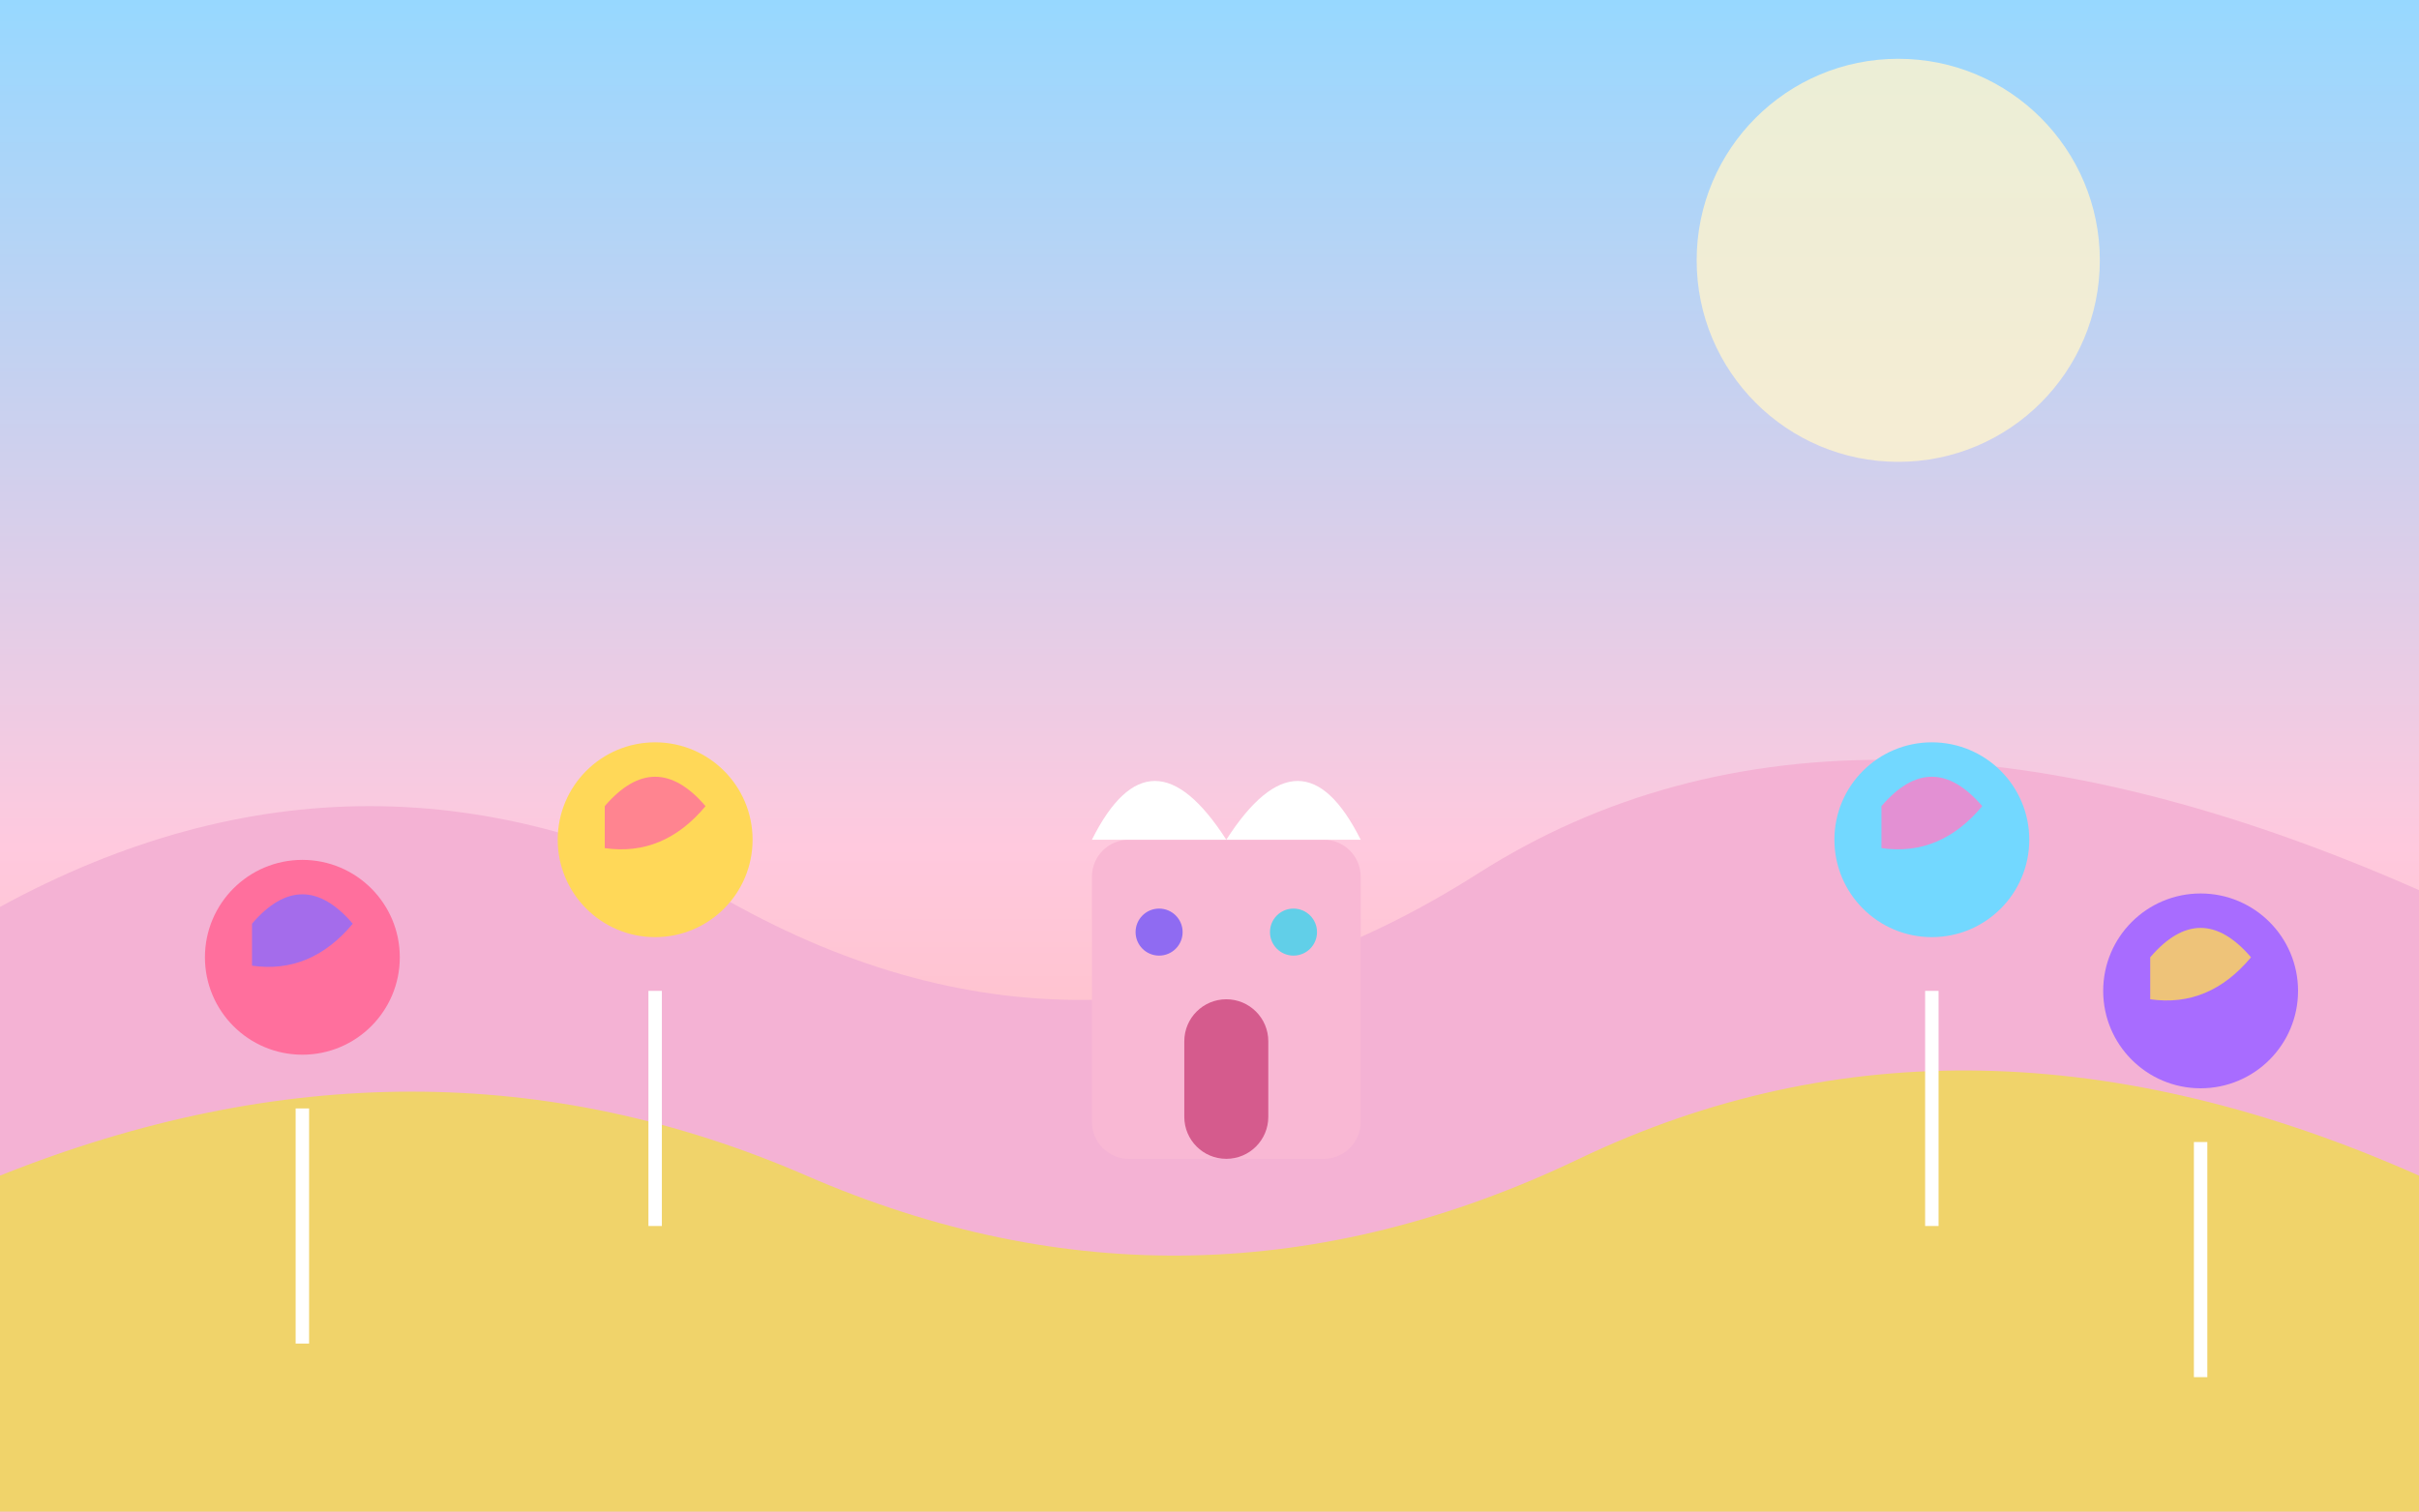
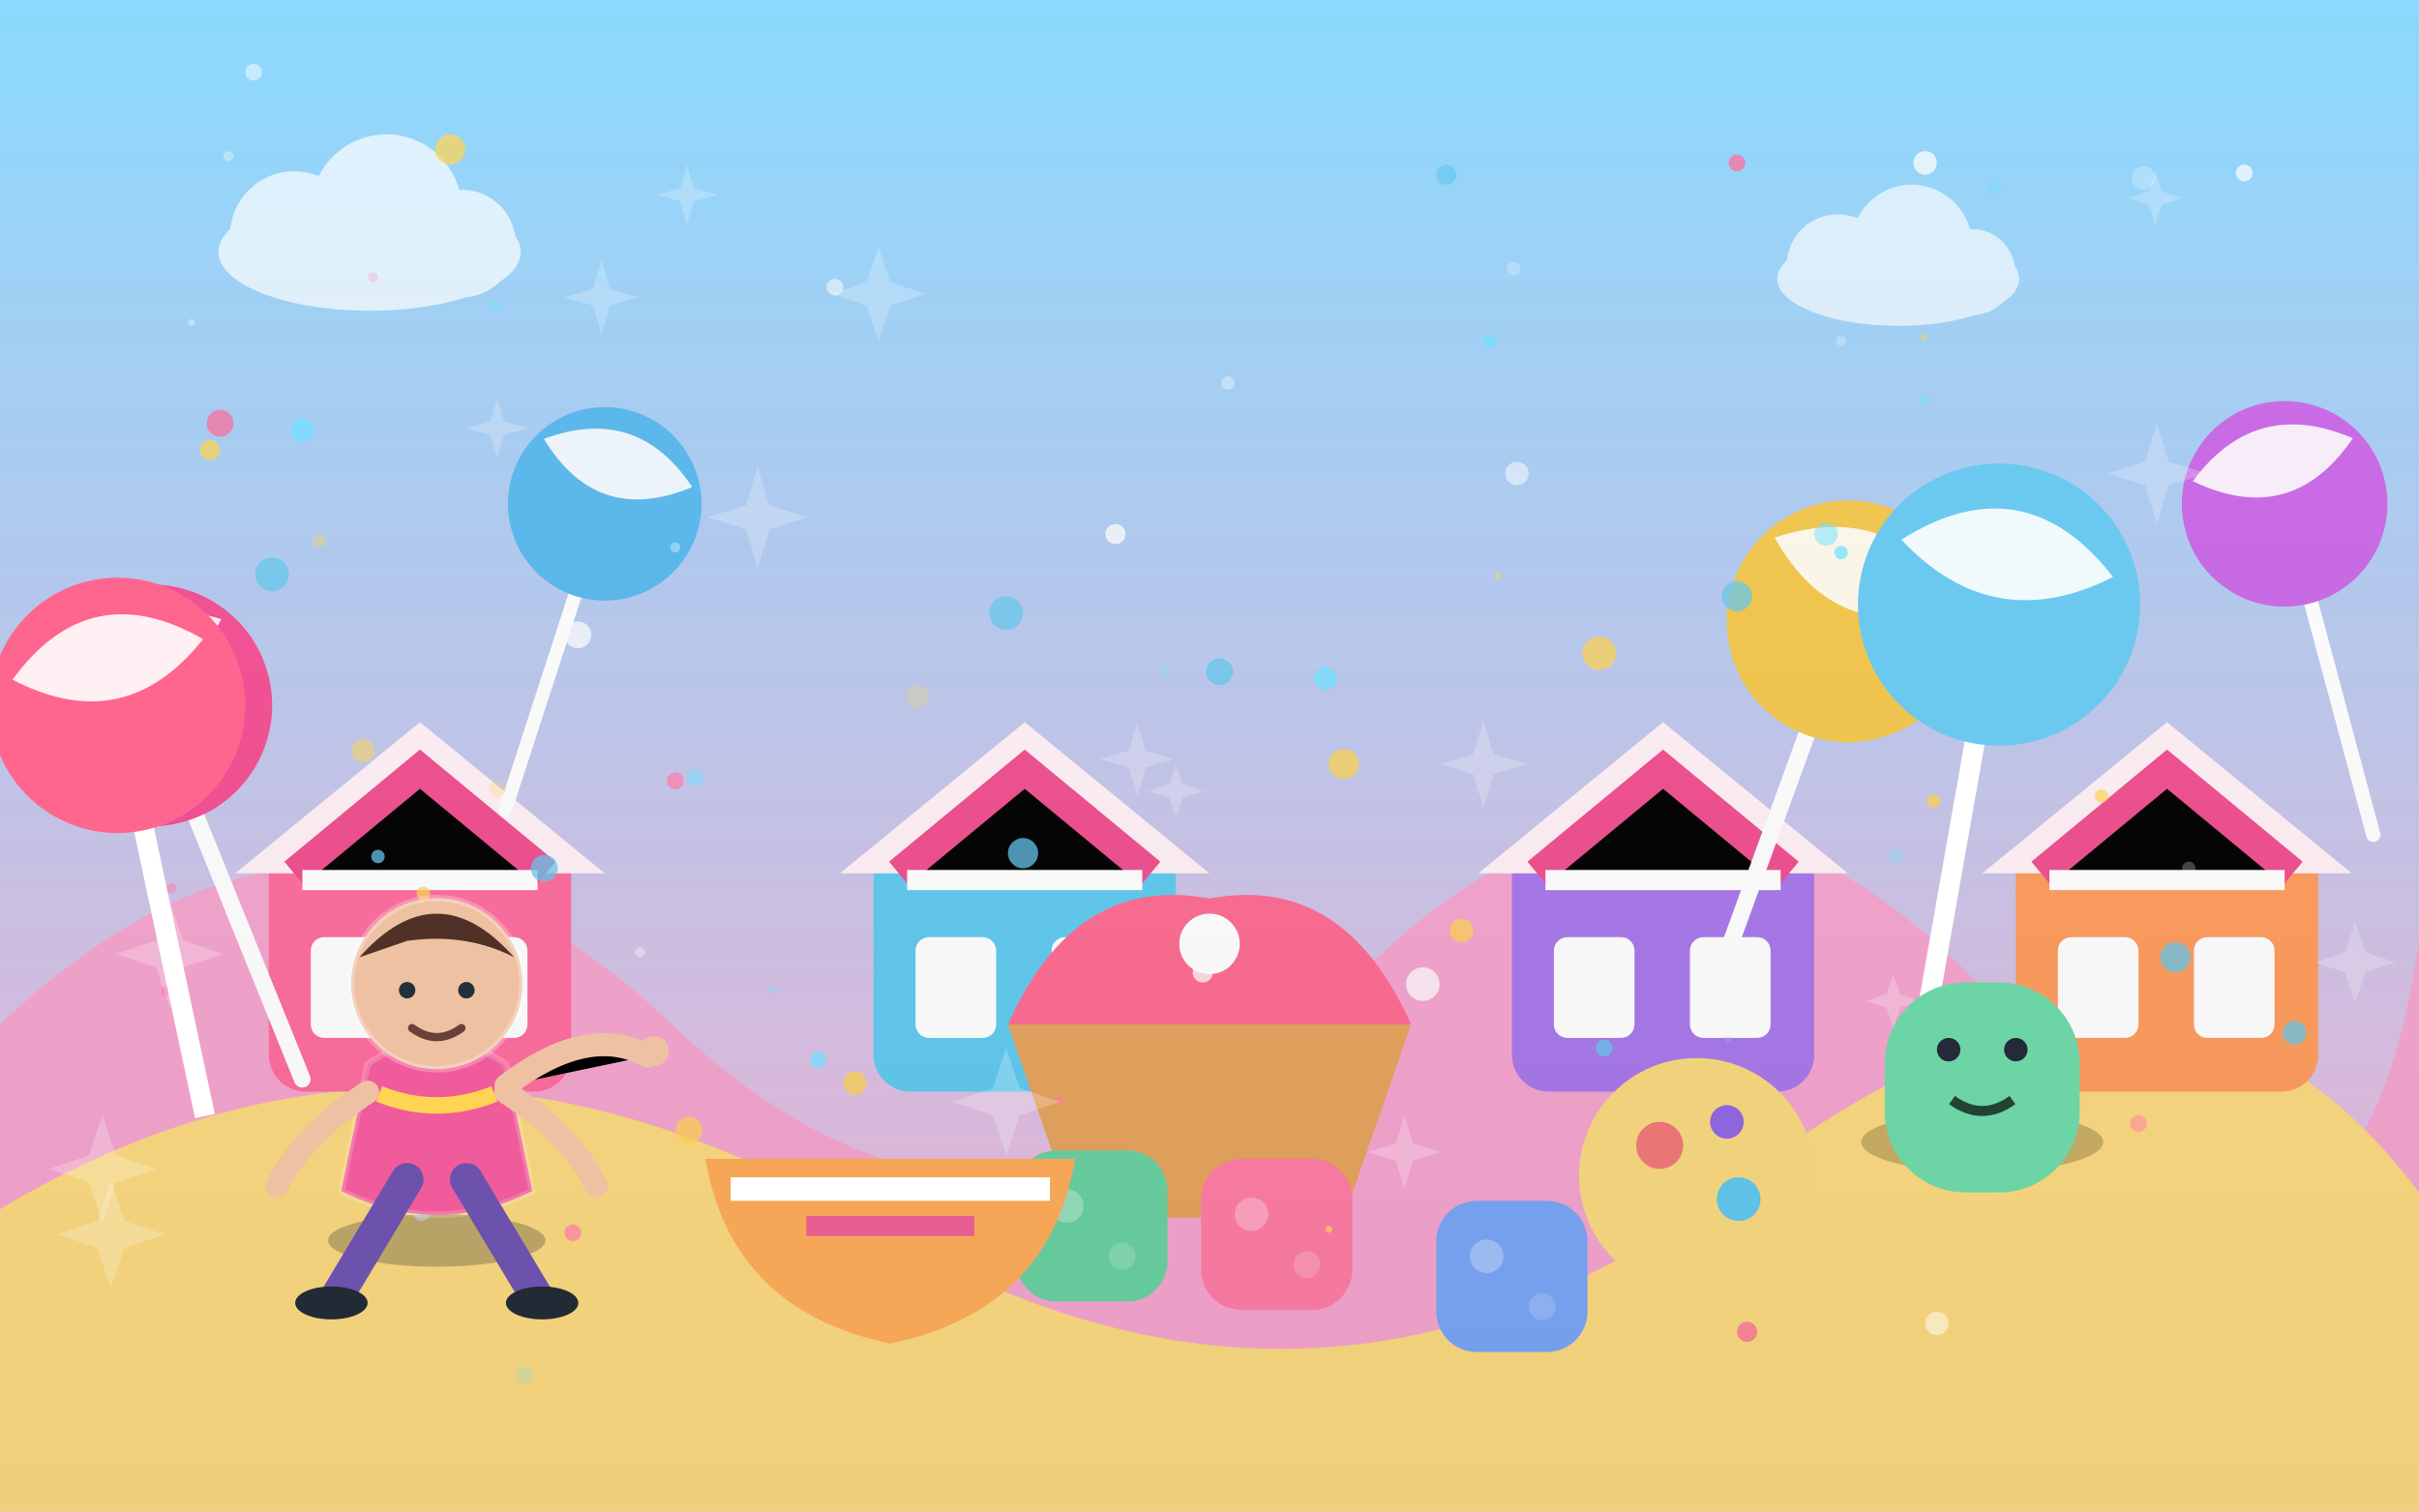
<svg xmlns="http://www.w3.org/2000/svg" viewBox="0 0 1440 900" preserveAspectRatio="xMidYMid slice">
  <defs>
-     <linearGradient id="candy-bg" x1="0" y1="0" x2="0" y2="1">
-       <stop stop-color="#97d8ff" />
-       <stop offset=".56" stop-color="#ffc9de" />
-       <stop offset="1" stop-color="#ffb2a3" />
+     <linearGradient id="bg-candy" x1="0" y1="0" x2="0" y2="1">
+       <stop offset="0" stop-color="#85d8ff" />
+       <stop offset="1" stop-color="#ffb5d8" />
    </linearGradient>
-     <linearGradient id="candy-hill" x1="0" y1="0" x2="1" y2="1">
-       <stop stop-color="#ffffff" stop-opacity=".92" />
-       <stop offset="1" stop-color="#cfd8e6" stop-opacity=".95" />
+     <linearGradient id="ground" x1="0" y1="0" x2="0" y2="1">
+       <stop offset="0" stop-color="#ffffff" stop-opacity=".18" />
+       <stop offset="1" stop-color="#000000" stop-opacity=".18" />
    </linearGradient>
-     <linearGradient id="candy-shadow" x1="0" y1="0" x2="0" y2="1">
-       <stop stop-color="#000" stop-opacity=".04" />
-       <stop offset="1" stop-color="#000" stop-opacity=".28" />
+     <linearGradient id="glass" x1="0" y1="0" x2="0" y2="1">
+       <stop offset="0" stop-color="#ffffff" stop-opacity=".34" />
+       <stop offset="1" stop-color="#ffffff" stop-opacity=".05" />
    </linearGradient>
-     <filter id="candy-soft">
+     <filter id="shadow" x="-40%" y="-40%" width="180%" height="180%">
+       <feDropShadow dx="0" dy="10" stdDeviation="8" flood-color="#000" flood-opacity=".25" />
+     </filter>
+     <filter id="soft" x="-40%" y="-40%" width="180%" height="180%">
      <feGaussianBlur stdDeviation="18" />
    </filter>
-     <filter id="candy-shadow">
-       <feDropShadow dx="0" dy="14" stdDeviation="10" flood-opacity=".18" />
+     <filter id="glow" x="-60%" y="-60%" width="220%" height="220%">
+       <feGaussianBlur stdDeviation="10" result="b" />
+       <feMerge>
+         <feMergeNode in="b" />
+         <feMergeNode in="SourceGraphic" />
+       </feMerge>
    </filter>
  </defs>
-   <rect width="1440" height="900" fill="url(#candy-bg)" />
-   <circle cx="1130" cy="155" r="120" fill="#fff4cd" opacity=".8" />
-   <path d="M0 540 Q220 420 440 540 T880 520 T1440 530 L1440 900 L0 900Z" fill="#f4b2d4" />
-   <path d="M0 700 Q250 600 480 700 T940 690 T1440 700 L1440 900 L0 900Z" fill="#f0d36a" />
-   <g>
-     <path d="M180 660V800" stroke="#fff" stroke-width="8" />
-     <circle cx="180" cy="570" r="58" fill="#ff6f9d" />
-     <path d="M150 550 Q180 515 210 550 Q185 580 150 575Z" fill="#8d6cff" opacity=".8" />
-   </g>
-   <g>
-     <path d="M390 590V730" stroke="#fff" stroke-width="8" />
-     <circle cx="390" cy="500" r="58" fill="#ffd858" />
-     <path d="M360 480 Q390 445 420 480 Q395 510 360 505Z" fill="#ff6f9d" opacity=".8" />
-   </g>
-   <g>
-     <path d="M1150 590V730" stroke="#fff" stroke-width="8" />
-     <circle cx="1150" cy="500" r="58" fill="#72d8ff" />
-     <path d="M1120 480 Q1150 445 1180 480 Q1155 510 1120 505Z" fill="#ff7ec8" opacity=".8" />
-   </g>
-   <g>
-     <path d="M1310 680V820" stroke="#fff" stroke-width="8" />
-     <circle cx="1310" cy="590" r="58" fill="#a86cff" />
-     <path d="M1280 570 Q1310 535 1340 570 Q1315 600 1280 595Z" fill="#ffd858" opacity=".8" />
-   </g>
-   <g transform="translate(650 500)" filter="url(#candy-shadow)">
-     <rect x="0" y="0" width="160" height="190" rx="22" fill="#f9b8d4" />
-     <rect x="55" y="95" width="50" height="95" rx="25" fill="#d55b8d" />
-     <path d="M0 0 Q35 -70 80 0 Q125 -70 160 0" fill="#fff" />
-     <circle cx="40" cy="55" r="14" fill="#8f6bf2" />
-     <circle cx="120" cy="55" r="14" fill="#61cfe8" />
+   <rect width="1440" height="900" fill="url(#bg-candy)" />
+   <g transform="translate(220 130) scale(1.0)" opacity="0.7">
+     <ellipse cx="0" cy="20" rx="90" ry="35" fill="#fff" />
+     <circle cx="-45" cy="10" r="38" fill="#fff" />
+     <circle cx="10" cy="-5" r="45" fill="#fff" />
+     <circle cx="55" cy="15" r="32" fill="#fff" />
+   </g>
+   <g transform="translate(1130 150) scale(0.8)" opacity="0.65">
+     <ellipse cx="0" cy="20" rx="90" ry="35" fill="#fff" />
+     <circle cx="-45" cy="10" r="38" fill="#fff" />
+     <circle cx="10" cy="-5" r="45" fill="#fff" />
+     <circle cx="55" cy="15" r="32" fill="#fff" />
+   </g>
+   <path d="M0 610 Q200 420 400 610 T800 590 T1200 610 T1440 560 V900 H0Z" fill="#f4a5cf" />
+   <path d="M0 720 Q250 570 520 730 T1040 700 T1440 710 V900 H0Z" fill="#fbd97f" />
+   <g transform="translate(160 500)">
+     <rect x="0" y="0" width="180" height="150" rx="22" fill="#ff6c9e" />
+     <path d="M-20 20 L90 -70 L200 20 Z" fill="#fff0f6" />
+     <path d="M15 20 L90 -42 L165 20" stroke="#ef4f8f" stroke-width="18" />
+     <rect x="25" y="58" width="48" height="60" rx="8" fill="#fff" />
+     <rect x="106" y="58" width="48" height="60" rx="8" fill="#fff" />
+     <path d="M20 24 H160" stroke="#fff" stroke-width="12" />
+   </g>
+   <g transform="translate(520 500)">
+     <rect x="0" y="0" width="180" height="150" rx="22" fill="#61c9ef" />
+     <path d="M-20 20 L90 -70 L200 20 Z" fill="#fff0f6" />
+     <path d="M15 20 L90 -42 L165 20" stroke="#ef4f8f" stroke-width="18" />
+     <rect x="25" y="58" width="48" height="60" rx="8" fill="#fff" />
+     <rect x="106" y="58" width="48" height="60" rx="8" fill="#fff" />
+     <path d="M20 24 H160" stroke="#fff" stroke-width="12" />
+   </g>
+   <g transform="translate(900 500)">
+     <rect x="0" y="0" width="180" height="150" rx="22" fill="#a878eb" />
+     <path d="M-20 20 L90 -70 L200 20 Z" fill="#fff0f6" />
+     <path d="M15 20 L90 -42 L165 20" stroke="#ef4f8f" stroke-width="18" />
+     <rect x="25" y="58" width="48" height="60" rx="8" fill="#fff" />
+     <rect x="106" y="58" width="48" height="60" rx="8" fill="#fff" />
+     <path d="M20 24 H160" stroke="#fff" stroke-width="12" />
+   </g>
+   <g transform="translate(1200 500)">
+     <rect x="0" y="0" width="180" height="150" rx="22" fill="#ff9b5d" />
+     <path d="M-20 20 L90 -70 L200 20 Z" fill="#fff0f6" />
+     <path d="M15 20 L90 -42 L165 20" stroke="#ef4f8f" stroke-width="18" />
+     <rect x="25" y="58" width="48" height="60" rx="8" fill="#fff" />
+     <rect x="106" y="58" width="48" height="60" rx="8" fill="#fff" />
+     <path d="M20 24 H160" stroke="#fff" stroke-width="12" />
+   </g>
+   <g transform="translate(90 420) rotate(-22) scale(1.0)">
+     <rect x="-5" y="35" width="10" height="210" rx="5" fill="#fff" />
+     <circle r="72" fill="#f54f94" />
+     <path d="M-58 -32 Q0 -78 58 -32 Q0 18 -58 -32Z" fill="#fff" fill-opacity=".9" />
+   </g>
+   <g transform="translate(360 300) rotate(18) scale(0.8)">
+     <rect x="-5" y="35" width="10" height="210" rx="5" fill="#fff" />
+     <circle r="72" fill="#58b9ed" />
+     <path d="M-58 -32 Q0 -78 58 -32 Q0 18 -58 -32Z" fill="#fff" fill-opacity=".9" />
+   </g>
+   <g transform="translate(1100 370) rotate(20) scale(1.0)">
+     <rect x="-5" y="35" width="10" height="210" rx="5" fill="#fff" />
+     <circle r="72" fill="#f3c74c" />
+     <path d="M-58 -32 Q0 -78 58 -32 Q0 18 -58 -32Z" fill="#fff" fill-opacity=".9" />
+   </g>
+   <g transform="translate(1360 300) rotate(-15) scale(0.85)">
+     <rect x="-5" y="35" width="10" height="210" rx="5" fill="#fff" />
+     <circle r="72" fill="#c968e8" />
+     <path d="M-58 -32 Q0 -78 58 -32 Q0 18 -58 -32Z" fill="#fff" fill-opacity=".9" />
+   </g>
+   <g transform="translate(720 590)">
+     <path d="M-120 20 L120 20 L80 135 H-80Z" fill="#e6a35d" />
+     <path d="M-120 20 Q-80 -70 0 -55 Q80 -70 120 20Z" fill="#ff6b93" />
+     <circle cx="0" cy="-28" r="18" fill="#fff" />
+   </g>
+   <g transform="translate(650 730)">
+     <rect x="-45" y="-45" width="90" height="90" rx="24" fill="#68d1a2" />
+     <circle cx="-15" cy="-12" r="10" fill="#fff" fill-opacity=".3" />
+     <circle cx="18" cy="18" r="8" fill="#fff" fill-opacity=".18" />
+   </g>
+   <g transform="translate(760 735)">
+     <rect x="-45" y="-45" width="90" height="90" rx="24" fill="#ff7ca5" />
+     <circle cx="-15" cy="-12" r="10" fill="#fff" fill-opacity=".3" />
+     <circle cx="18" cy="18" r="8" fill="#fff" fill-opacity=".18" />
+   </g>
+   <g transform="translate(900 760)">
+     <rect x="-45" y="-45" width="90" height="90" rx="24" fill="#7aa6f7" />
+     <circle cx="-15" cy="-12" r="10" fill="#fff" fill-opacity=".3" />
+     <circle cx="18" cy="18" r="8" fill="#fff" fill-opacity=".18" />
+   </g>
+   <circle cx="1034" cy="355" r="9" fill="#64c8ef" opacity=".75" />
+   <circle cx="1146" cy="97" r="7" fill="#fff" opacity=".75" />
+   <circle cx="664" cy="318" r="6" fill="#fff" opacity=".75" />
+   <circle cx="847" cy="586" r="10" fill="#fff" opacity=".75" />
+   <circle cx="1366" cy="615" r="7" fill="#64c8ef" opacity=".75" />
+   <circle cx="131" cy="252" r="8" fill="#ff6b9e" opacity=".75" />
+   <circle cx="1295" cy="570" r="9" fill="#64c8ef" opacity=".75" />
+   <circle cx="125" cy="268" r="6" fill="#ffd452" opacity=".75" />
+   <circle cx="609" cy="508" r="9" fill="#64c8ef" opacity=".75" />
+   <circle cx="268" cy="89" r="9" fill="#ffd452" opacity=".75" />
+   <circle cx="344" cy="378" r="8" fill="#fff" opacity=".75" />
+   <circle cx="1151" cy="477" r="4" fill="#ffd452" opacity=".75" />
+   <circle cx="252" cy="532" r="4" fill="#ffd452" opacity=".75" />
+   <circle cx="1040" cy="793" r="6" fill="#ff6b9e" opacity=".75" />
+   <circle cx="870" cy="554" r="7" fill="#ffd452" opacity=".75" />
+   <circle cx="955" cy="624" r="5" fill="#64c8ef" opacity=".75" />
+   <circle cx="410" cy="673" r="8" fill="#ffd452" opacity=".75" />
+   <circle cx="162" cy="342" r="10" fill="#64c8ef" opacity=".75" />
+   <circle cx="716" cy="579" r="6" fill="#fff" opacity=".75" />
+   <circle cx="599" cy="365" r="10" fill="#64c8ef" opacity=".75" />
+   <circle cx="324" cy="517" r="8" fill="#64c8ef" opacity=".75" />
+   <circle cx="726" cy="400" r="8" fill="#64c8ef" opacity=".75" />
+   <circle cx="952" cy="389" r="10" fill="#ffd452" opacity=".75" />
+   <circle cx="509" cy="645" r="7" fill="#ffd452" opacity=".75" />
+   <circle cx="861" cy="104" r="6" fill="#64c8ef" opacity=".75" />
+   <circle cx="800" cy="455" r="9" fill="#ffd452" opacity=".75" />
+   <circle cx="1034" cy="97" r="5" fill="#ff6b9e" opacity=".75" />
+   <circle cx="225" cy="510" r="4" fill="#64c8ef" opacity=".75" />
+   <rect width="1440" height="900" fill="url(#ground)" opacity=".25" />
+   <circle cx="251" cy="722" r="5" fill="#ffffff" opacity="0.7" />
+   <circle cx="381" cy="567" r="3" fill="#ffffff" opacity="0.35" />
+   <circle cx="1096" cy="203" r="3" fill="#ffffff" opacity="0.25" />
+   <circle cx="1145" cy="201" r="2" fill="#ffd452" opacity="0.5" />
+   <circle cx="99" cy="590" r="3" fill="#ff7ba7" opacity="0.7" />
+   <circle cx="731" cy="228" r="4" fill="#ffffff" opacity="0.35" />
+   <circle cx="903" cy="282" r="7" fill="#ffffff" opacity="0.5" />
+   <circle cx="1276" cy="106" r="7" fill="#ffffff" opacity="0.25" />
+   <circle cx="1153" cy="788" r="7" fill="#ffffff" opacity="0.5" />
+   <circle cx="341" cy="734" r="5" fill="#ff7ba7" opacity="0.7" />
+   <circle cx="136" cy="93" r="3" fill="#ffffff" opacity="0.35" />
+   <circle cx="61" cy="438" r="3" fill="#ffd452" opacity="0.25" />
+   <circle cx="631" cy="655" r="2" fill="#ff7ba7" opacity="0.7" />
+   <circle cx="1129" cy="510" r="5" fill="#6fe0ff" opacity="0.25" />
+   <circle cx="296" cy="470" r="5" fill="#ffd452" opacity="0.25" />
+   <circle cx="1251" cy="474" r="4" fill="#ffd452" opacity="0.7" />
+   <circle cx="694" cy="400" r="3" fill="#6fe0ff" opacity="0.25" />
+   <circle cx="1336" cy="103" r="5" fill="#ffffff" opacity="0.7" />
+   <circle cx="1087" cy="318" r="7" fill="#6fe0ff" opacity="0.5" />
+   <circle cx="1029" cy="619" r="2" fill="#6fe0ff" opacity="0.25" />
+   <circle cx="402" cy="465" r="5" fill="#ff7ba7" opacity="0.7" />
+   <circle cx="1096" cy="329" r="4" fill="#6fe0ff" opacity="0.7" />
+   <circle cx="487" cy="631" r="5" fill="#6fe0ff" opacity="0.7" />
+   <circle cx="190" cy="322" r="4" fill="#ffd452" opacity="0.35" />
+   <circle cx="180" cy="256" r="7" fill="#6fe0ff" opacity="0.7" />
+   <circle cx="102" cy="529" r="3" fill="#ff7ba7" opacity="0.5" />
+   <circle cx="151" cy="43" r="5" fill="#ffffff" opacity="0.5" />
+   <circle cx="216" cy="447" r="7" fill="#ffd452" opacity="0.5" />
+   <circle cx="402" cy="326" r="3" fill="#ffffff" opacity="0.35" />
+   <circle cx="1187" cy="112" r="4" fill="#6fe0ff" opacity="0.35" />
+   <circle cx="1273" cy="669" r="5" fill="#ff7ba7" opacity="0.5" />
+   <circle cx="460" cy="589" r="2" fill="#6fe0ff" opacity="0.5" />
+   <circle cx="312" cy="819" r="5" fill="#6fe0ff" opacity="0.25" />
+   <circle cx="222" cy="165" r="3" fill="#ff7ba7" opacity="0.25" />
+   <circle cx="497" cy="171" r="5" fill="#ffffff" opacity="0.5" />
+   <circle cx="901" cy="160" r="4" fill="#ffffff" opacity="0.25" />
+   <circle cx="1146" cy="238" r="3" fill="#6fe0ff" opacity="0.5" />
+   <circle cx="789" cy="404" r="7" fill="#6fe0ff" opacity="0.7" />
+   <circle cx="1303" cy="517" r="4" fill="#ffffff" opacity="0.25" />
+   <circle cx="892" cy="343" r="2" fill="#ffd452" opacity="0.5" />
+   <circle cx="887" cy="203" r="4" fill="#6fe0ff" opacity="0.7" />
+   <circle cx="295" cy="182" r="3" fill="#6fe0ff" opacity="0.5" />
+   <circle cx="414" cy="463" r="5" fill="#6fe0ff" opacity="0.5" />
+   <circle cx="546" cy="415" r="7" fill="#ffd452" opacity="0.25" />
+   <circle cx="791" cy="732" r="2" fill="#ffd452" opacity="0.7" />
+   <circle cx="114" cy="192" r="2" fill="#ffffff" opacity="0.35" />
+   <path d="M451 278 L458 301 L481 308 L458 315 L451 338 L444 315 L421 308 L444 301Z" fill="#fff" opacity=".22" />
+   <path d="M358 155 L363 172 L380 177 L363 182 L358 199 L353 182 L336 177 L353 172Z" fill="#fff" opacity=".22" />
+   <path d="M1127 580 L1131 592 L1143 596 L1131 600 L1127 612 L1123 600 L1111 596 L1123 592Z" fill="#fff" opacity=".22" />
+   <path d="M61 664 L69 688 L93 696 L69 704 L61 728 L53 704 L29 696 L53 688Z" fill="#fff" opacity=".22" />
+   <path d="M296 237 L300 251 L314 255 L300 259 L296 273 L292 259 L278 255 L292 251Z" fill="#fff" opacity=".22" />
+   <path d="M836 664 L841 681 L858 686 L841 691 L836 708 L831 691 L814 686 L831 681Z" fill="#fff" opacity=".22" />
+   <path d="M1284 252 L1291 275 L1314 282 L1291 289 L1284 312 L1277 289 L1254 282 L1277 275Z" fill="#fff" opacity=".22" />
+   <path d="M409 98 L413 112 L427 116 L413 120 L409 134 L405 120 L391 116 L405 112Z" fill="#fff" opacity=".22" />
+   <path d="M1003 706 L1009 726 L1029 732 L1009 738 L1003 758 L997 738 L977 732 L997 726Z" fill="#fff" opacity=".22" />
+   <path d="M523 147 L530 168 L551 175 L530 182 L523 203 L516 182 L495 175 L516 168Z" fill="#fff" opacity=".22" />
+   <path d="M883 429 L889 449 L909 455 L889 461 L883 481 L877 461 L857 455 L877 449Z" fill="#fff" opacity=".22" />
+   <path d="M1283 102 L1287 114 L1299 118 L1287 122 L1283 134 L1279 122 L1267 118 L1279 114Z" fill="#fff" opacity=".22" />
+   <path d="M66 703 L74 727 L98 735 L74 743 L66 767 L58 743 L34 735 L58 727Z" fill="#fff" opacity=".22" />
+   <path d="M599 624 L607 648 L631 656 L607 664 L599 688 L591 664 L567 656 L591 648Z" fill="#fff" opacity=".22" />
+   <path d="M1402 549 L1408 567 L1426 573 L1408 579 L1402 597 L1396 579 L1378 573 L1396 567Z" fill="#fff" opacity=".22" />
+   <path d="M101 536 L109 560 L133 568 L109 576 L101 600 L93 576 L69 568 L93 560Z" fill="#fff" opacity=".22" />
+   <path d="M700 455 L704 467 L716 471 L704 475 L700 487 L696 475 L684 471 L696 467Z" fill="#fff" opacity=".22" />
+   <path d="M677 430 L682 447 L699 452 L682 457 L677 474 L672 457 L655 452 L672 447Z" fill="#fff" opacity=".22" />
+   <g transform="translate(70 420) rotate(-12)">
+     <rect x="-6" y="40" width="12" height="210" fill="#fff" />
+     <circle cy="0" r="76" fill="#ff668f" />
+     <path d="M-58 -28 Q0 -80 58 -28 Q0 20 -58 -28Z" fill="#fff" opacity=".9" />
+   </g>
+   <g transform="translate(1190 360) rotate(10)">
+     <rect x="-6" y="40" width="12" height="230" fill="#fff" />
+     <circle cy="0" r="84" fill="#6bc9ef" />
+     <path d="M-64 -28 Q0 -86 64 -28 Q0 20 -64 -28Z" fill="#fff" opacity=".9" />
+   </g>
+   <g transform="translate(420 690)">
+     <path d="M0 0 H220 Q205 90 110 110 Q15 90 0 0Z" fill="#f5a657" />
+     <path d="M15 18 H205" stroke="#fff" stroke-width="14" />
+     <path d="M60 40 H160" stroke="#e65e92" stroke-width="12" />
+   </g>
+   <g transform="translate(1010 700)">
+     <circle cx="0" cy="0" r="70" fill="#f0d27c" />
+     <circle cx="-22" cy="-18" r="14" fill="#e97576" />
+     <circle cx="25" cy="14" r="13" fill="#5fc1e7" />
+     <circle cx="18" cy="-32" r="10" fill="#8d66dd" />
+   </g>
+   <g transform="translate(260 570) scale(0.98 0.98)">
+     <ellipse cx="0" cy="172" rx="66" ry="16" fill="#101522" opacity=".25" />
+     <path d="M-42 65 Q0 35 42 65 L58 142 Q0 171 -58 142Z" fill="#f05c9b" stroke="#fff" stroke-opacity=".18" stroke-width="4" />
+     <path d="M-18 135 L-60 205" stroke="#6c52ad" stroke-width="20" stroke-linecap="round" />
+     <path d="M18 135 L60 205" stroke="#6c52ad" stroke-width="20" stroke-linecap="round" />
+     <ellipse cx="-64" cy="210" rx="22" ry="10" fill="#222a35" />
+     <ellipse cx="64" cy="210" rx="22" ry="10" fill="#222a35" />
+     <path d="M-42 82 Q-82 108 -97 139" stroke="#efc1a3" stroke-width="14" stroke-linecap="round" />
+     <path d="M42 82 Q82 108 97 139" stroke="#efc1a3" stroke-width="14" stroke-linecap="round" />
+     <circle cx="0" cy="16" r="52" fill="#efc1a3" stroke="#fff" stroke-opacity=".25" stroke-width="4" />
+     <path d="M-47 0 Q0 -53 47 0 Q18 -15 -18 -10Z" fill="#503127" />
+     <circle cx="-18" cy="20" r="5" fill="#23303a" />
+     <circle cx="18" cy="20" r="5" fill="#23303a" />
+     <path d="M-15 43 Q0 54 15 43" stroke="#6b4038" stroke-width="5" fill="none" stroke-linecap="round" />
+     <path d="M-35 83 Q0 97 35 83" stroke="#ffd452" stroke-width="10" fill="none" />
+     <path d="M42 78 Q92 40 128 60" stroke="#efc1a3" stroke-width="14" stroke-linecap="round" />
+     <circle cx="132" cy="57" r="9" fill="#efc1a3" />
+   </g>
+   <g transform="translate(1180 610)">
+     <ellipse cx="0" cy="70" rx="72" ry="18" fill="#000" opacity=".2" />
+     <rect x="-58" y="-25" width="116" height="125" rx="48" fill="#6dd4a5" />
+     <circle cx="-20" cy="15" r="7" fill="#242a3a" />
+     <circle cx="20" cy="15" r="7" fill="#242a3a" />
+     <path d="M-18 45 Q0 58 18 45" stroke="#244234" stroke-width="6" fill="none" />
  </g>
</svg>
